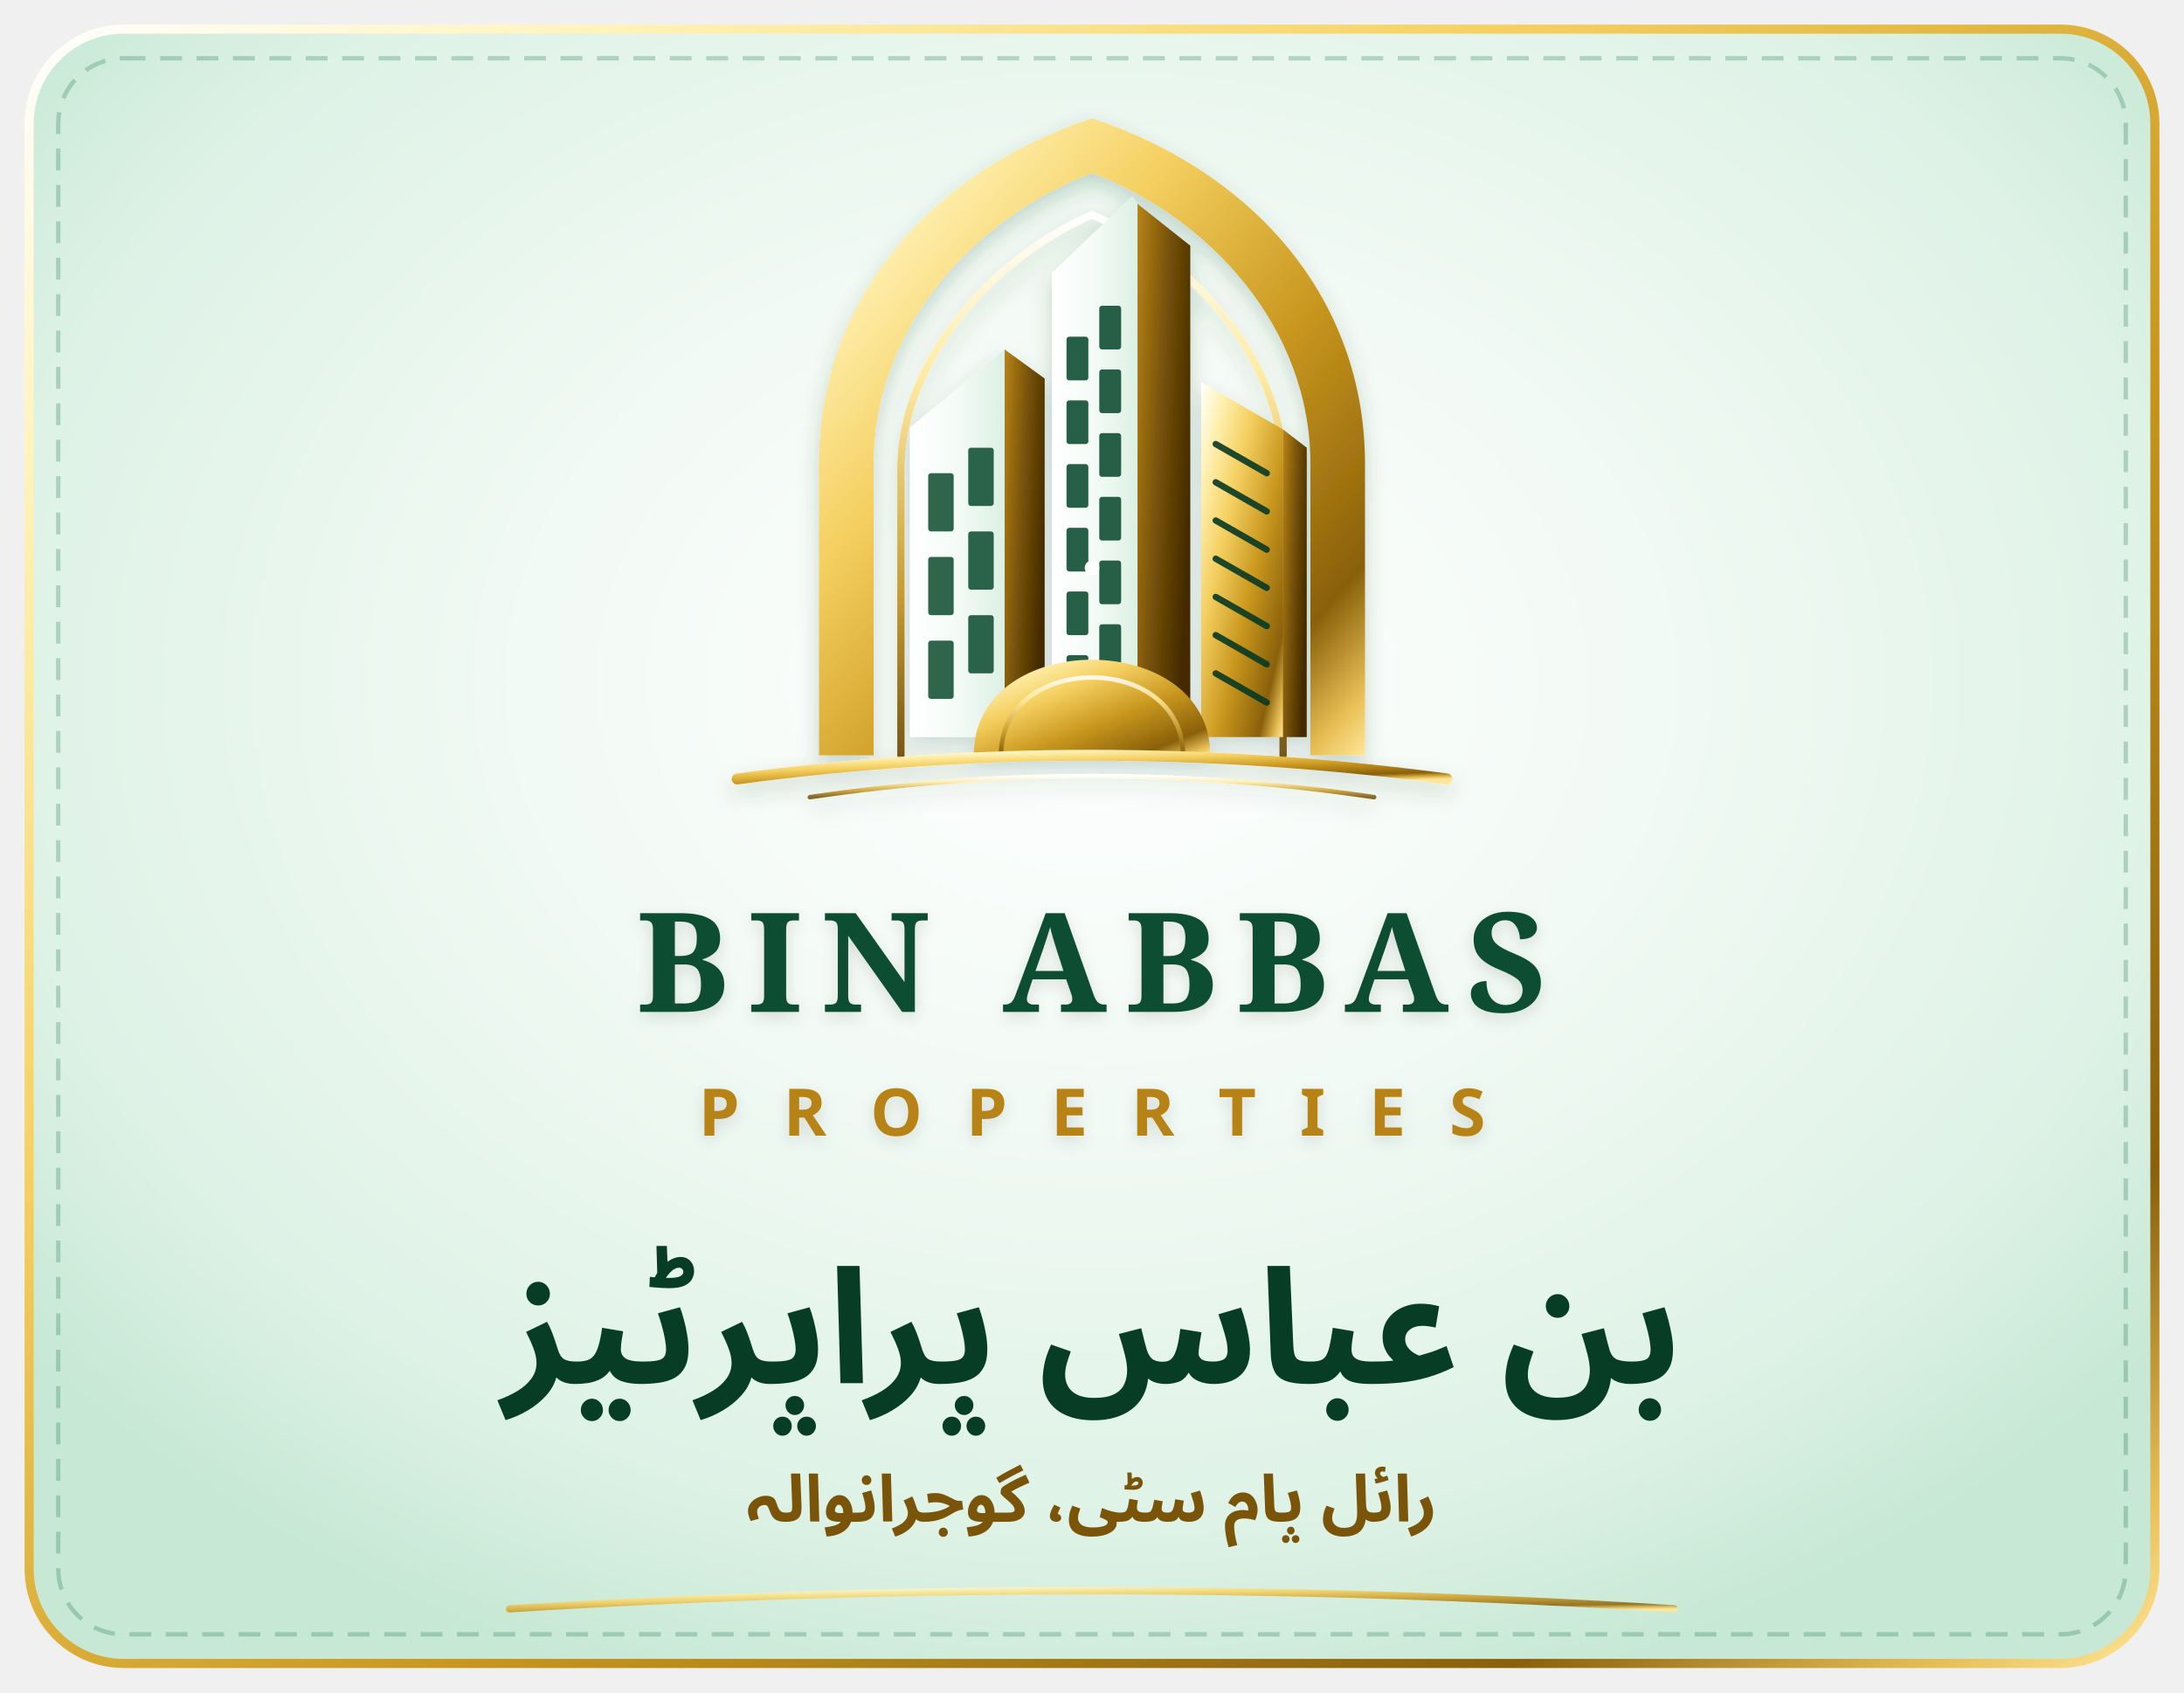
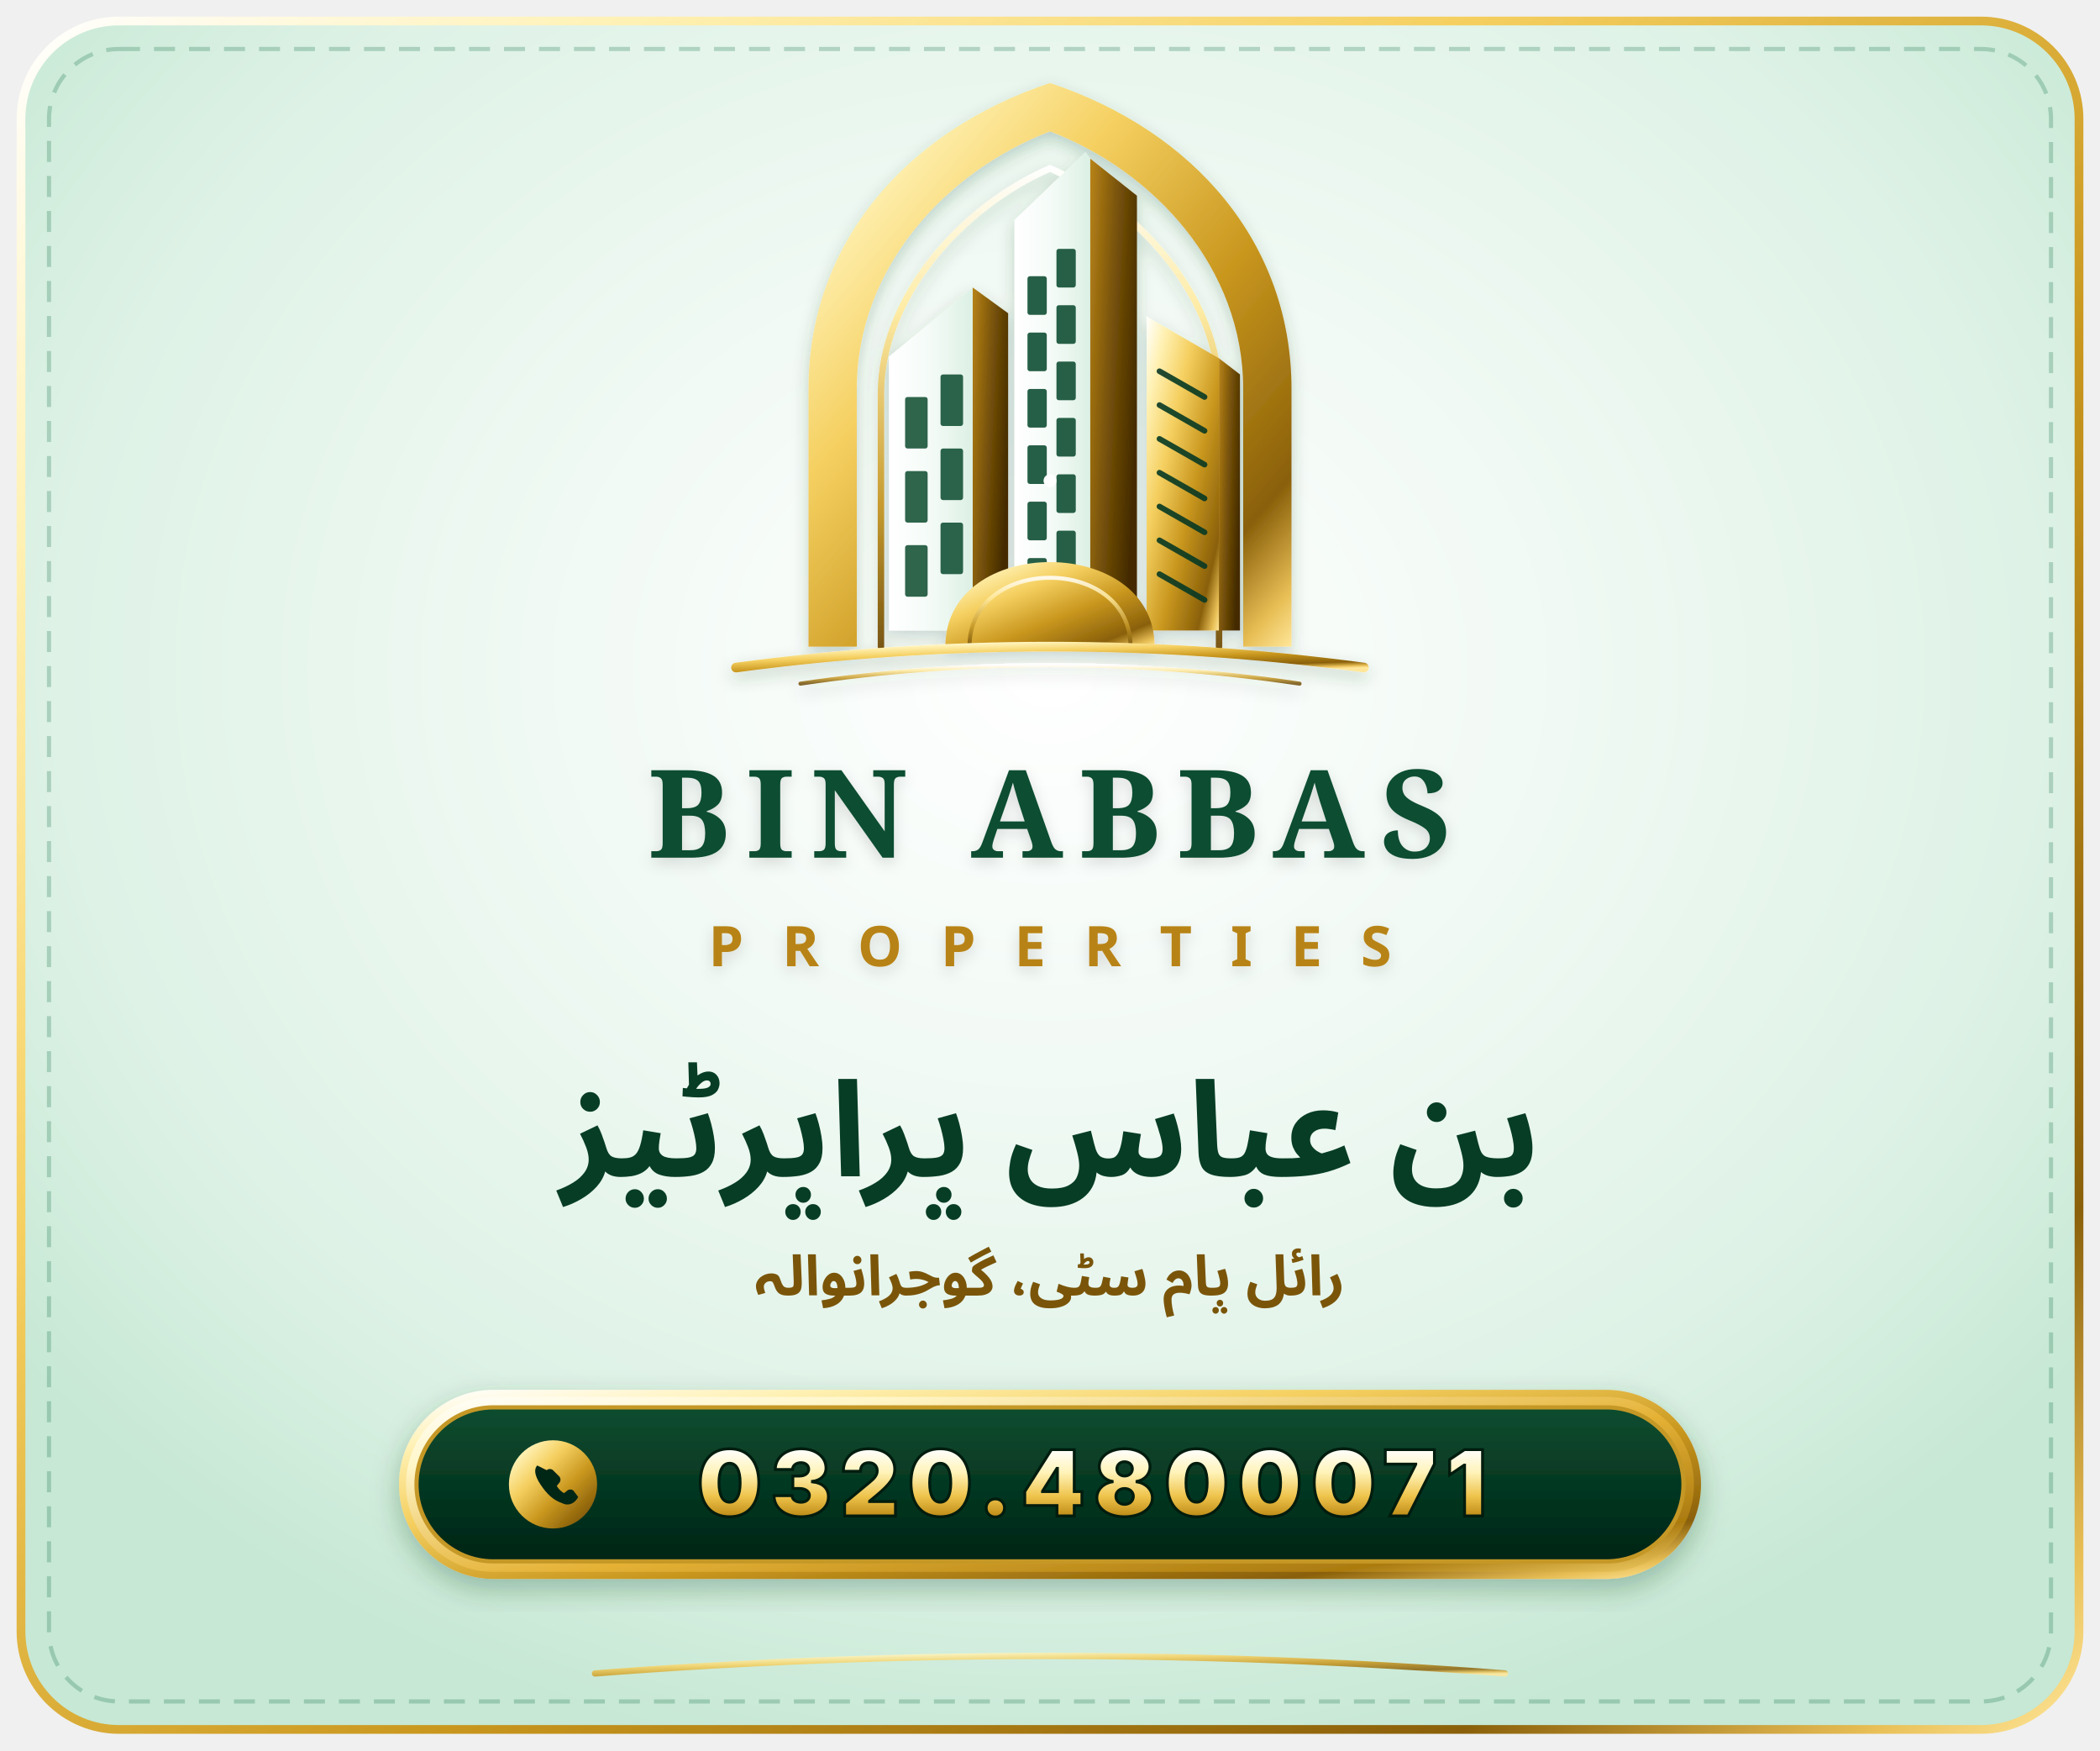
- <svg xmlns="http://www.w3.org/2000/svg" viewBox="0 0 600 465" width="600" height="465">
+ <svg xmlns="http://www.w3.org/2000/svg" viewBox="0 0 600 500" width="600" height="500">
  <defs>
-     <radialGradient id="logoBgRadial" cx="50%" cy="40%" r="65%">
+     <radialGradient id="logoBgRadial" cx="50%" cy="38%" r="65%">
      <stop offset="0%" stop-color="#ffffff" />
-       <stop offset="40%" stop-color="#f2faf5" />
-       <stop offset="80%" stop-color="#def2e6" />
+       <stop offset="35%" stop-color="#f2faf5" />
+       <stop offset="75%" stop-color="#def2e6" />
      <stop offset="100%" stop-color="#c6e8d4" />
    </radialGradient>
    <linearGradient id="hdGold3D" x1="0%" y1="0%" x2="100%" y2="100%">
      <stop offset="0%" stop-color="#ffffff" />
      <stop offset="15%" stop-color="#fff1b3" />
      <stop offset="35%" stop-color="#f5d061" />
      <stop offset="60%" stop-color="#c9971e" />
      <stop offset="85%" stop-color="#8a600a" />
      <stop offset="95%" stop-color="#e8bf56" />
      <stop offset="100%" stop-color="#ffe699" />
    </linearGradient>
    <linearGradient id="hdGoldBevel" x1="0%" y1="0%" x2="0%" y2="100%">
      <stop offset="0%" stop-color="#ffffff" />
      <stop offset="30%" stop-color="#ffea9f" />
      <stop offset="70%" stop-color="#c59828" />
      <stop offset="100%" stop-color="#734f07" />
    </linearGradient>
    <linearGradient id="hdBldgFront" x1="0%" y1="0%" x2="100%" y2="0%">
      <stop offset="0%" stop-color="#ffffff" />
      <stop offset="50%" stop-color="#f4fbf7" />
      <stop offset="100%" stop-color="#dcf0e4" />
    </linearGradient>
    <linearGradient id="hdGoldSide" x1="0%" y1="0%" x2="100%" y2="50%">
      <stop offset="0%" stop-color="#b88318" />
      <stop offset="50%" stop-color="#785308" />
      <stop offset="100%" stop-color="#452c02" />
    </linearGradient>
+     <linearGradient id="phoneBadge3DGrad" x1="0%" y1="0%" x2="100%" y2="100%">
+       <stop offset="0%" stop-color="#ffffff" />
+       <stop offset="20%" stop-color="#fff6c8" />
+       <stop offset="55%" stop-color="#e5b236" />
+       <stop offset="85%" stop-color="#ab7b10" />
+       <stop offset="100%" stop-color="#f8d66e" />
+     </linearGradient>
+     <linearGradient id="phoneBadgeInnerGrad" x1="0%" y1="0%" x2="0%" y2="100%">
+       <stop offset="0%" stop-color="#0a4d30" />
+       <stop offset="50%" stop-color="#063822" />
+       <stop offset="100%" stop-color="#032415" />
+     </linearGradient>
+     <linearGradient id="phoneGoldTextGrad" x1="0%" y1="0%" x2="0%" y2="100%">
+       <stop offset="0%" stop-color="#ffffff" />
+       <stop offset="35%" stop-color="#fff3b8" />
+       <stop offset="70%" stop-color="#eec34b" />
+       <stop offset="100%" stop-color="#bc8a15" />
+     </linearGradient>
    <filter id="hdDropShadow" x="-20%" y="-20%" width="140%" height="140%">
-       <feDropShadow dx="0" dy="5" stdDeviation="6" flood-color="#0a4328" flood-opacity="0.2" />
+       <feDropShadow dx="0" dy="4" stdDeviation="5" flood-color="#0a4328" flood-opacity="0.22" />
    </filter>
    <filter id="hdTextShadow" x="-20%" y="-20%" width="140%" height="140%">
-       <feDropShadow dx="0" dy="1.5" stdDeviation="2" flood-color="#000000" flood-opacity="0.12" />
+       <feDropShadow dx="0" dy="1.5" stdDeviation="2" flood-color="#000000" flood-opacity="0.14" />
+     </filter>
+     <filter id="phoneBadgeGlow" x="-20%" y="-20%" width="140%" height="140%">
+       <feDropShadow dx="0" dy="3" stdDeviation="4" flood-color="#0a3d24" flood-opacity="0.3" />
    </filter>
  </defs>
-   <rect x="8" y="8" width="584" height="449" rx="26" fill="url(#logoBgRadial)" stroke="url(#hdGold3D)" stroke-width="2.5" />
-   <rect x="16" y="16" width="568" height="433" rx="18" fill="none" stroke="#0e6d42" stroke-width="1.2" opacity="0.25" stroke-dasharray="6 4" />
-   <g filter="url(#hdDropShadow)" transform="translate(300, 135) scale(0.50)">
+   <rect x="6" y="6" width="588" height="488" rx="28" fill="url(#logoBgRadial)" stroke="url(#hdGold3D)" stroke-width="2.5" />
+   <rect x="14" y="14" width="572" height="472" rx="20" fill="none" stroke="#0e6d42" stroke-width="1.2" opacity="0.25" stroke-dasharray="6 4" />
+   <g filter="url(#hdDropShadow)" transform="translate(300, 118) scale(0.46)">
    <path d="M -150 145 V -15 C -150 -105, -90 -175, 0 -205 C 90 -175, 150 -105, 150 -15 V 145 L 120 145 V -15 C 120 -90, 65 -150, 0 -175 C -65 -150, -120 -90, -120 -15 V 145 Z" fill="url(#hdGold3D)" />
    <path d="M -105 145 V -12 C -105 -72, -55 -128, 0 -152 C 55 -128, 105 -72, 105 -12 V 145" fill="none" stroke="url(#hdGoldBevel)" stroke-width="4" stroke-linecap="round" opacity="0.95" />
    <polygon points="-100,135 -100,-35 -48,-78 -48,135" fill="url(#hdBldgFront)" />
    <polygon points="-48,-78 -26,-62 -26,135 -48,135" fill="url(#hdGoldSide)" />
    <g fill="#0b4a2e" opacity="0.85">
      <rect x="-90" y="-10" width="14" height="32" rx="1.5" />
      <rect x="-90" y="36" width="14" height="32" rx="1.5" />
      <rect x="-90" y="82" width="14" height="32" rx="1.5" />
      <rect x="-68" y="-24" width="14" height="32" rx="1.5" />
      <rect x="-68" y="22" width="14" height="32" rx="1.5" />
      <rect x="-68" y="68" width="14" height="32" rx="1.5" />
    </g>
    <polygon points="-22,135 -22,-120 22,-162 25,-158 25,135" fill="url(#hdBldgFront)" />
    <polygon points="25,-158 54,-135 54,135 25,135" fill="url(#hdGoldSide)" />
    <g fill="#0b4a2e" opacity="0.88">
      <rect x="-14" y="-85" width="12" height="24" rx="1.5" />
      <rect x="-14" y="-50" width="12" height="24" rx="1.5" />
      <rect x="-14" y="-15" width="12" height="24" rx="1.5" />
      <rect x="-14" y="20" width="12" height="24" rx="1.5" />
      <rect x="-14" y="55" width="12" height="24" rx="1.5" />
      <rect x="-14" y="90" width="12" height="24" rx="1.5" />
      <rect x="4" y="-102" width="12" height="24" rx="1.5" />
      <rect x="4" y="-67" width="12" height="24" rx="1.5" />
      <rect x="4" y="-32" width="12" height="24" rx="1.5" />
      <rect x="4" y="3" width="12" height="24" rx="1.5" />
      <rect x="4" y="38" width="12" height="24" rx="1.5" />
      <rect x="4" y="73" width="12" height="24" rx="1.5" />
    </g>
    <polygon points="60,135 60,-60 105,-34 105,135" fill="url(#hdGold3D)" />
    <polygon points="105,-34 118,-24 118,135 105,135" fill="url(#hdGoldSide)" />
    <g stroke="#083823" stroke-width="3.5" stroke-linecap="round" opacity="0.9">
      <line x1="68" y1="-26" x2="96" y2="-10" />
      <line x1="68" y1="-5" x2="96" y2="11" />
      <line x1="68" y1="16" x2="96" y2="32" />
      <line x1="68" y1="37" x2="96" y2="53" />
      <line x1="68" y1="58" x2="96" y2="74" />
      <line x1="68" y1="79" x2="96" y2="95" />
      <line x1="68" y1="100" x2="96" y2="116" />
    </g>
    <path d="M -65 145 C -65 75, 65 75, 65 145 Z" fill="url(#hdGold3D)" />
    <path d="M -50 145 C -50 88, 50 88, 50 145 Z" fill="none" stroke="url(#hdGoldBevel)" stroke-width="2.5" opacity="0.85" />
    <path d="M 0 75 V 46" stroke="url(#hdGold3D)" stroke-width="4.5" stroke-linecap="round" />
    <circle cx="0" cy="42" r="4" fill="#ffffff" />
    <path d="M -195 158 Q 0 132 195 158" fill="none" stroke="url(#hdGold3D)" stroke-width="6" stroke-linecap="round" />
    <path d="M -155 168 Q 0 145 155 168" fill="none" stroke="url(#hdGoldBevel)" stroke-width="2.5" stroke-linecap="round" opacity="0.85" />
  </g>
  <g filter="url(#hdTextShadow)">
-     <text x="300" y="278" text-anchor="middle" font-family="'Cinzel', 'Trajan Pro', 'Georgia', serif" font-size="38" font-weight="900" letter-spacing="5" fill="#0a4d30">
+     <text x="300" y="245" text-anchor="middle" font-family="'Cinzel', 'Trajan Pro', 'Georgia', serif" font-size="35" font-weight="900" letter-spacing="4.5" fill="#0a4d30">
      BIN ABBAS
    </text>
-     <text x="300" y="312" text-anchor="middle" font-family="'Segoe UI', -apple-system, sans-serif" font-size="18" font-weight="800" letter-spacing="12" fill="#b88318">
+     <text x="300" y="276" text-anchor="middle" font-family="'Segoe UI', -apple-system, sans-serif" font-size="16" font-weight="800" letter-spacing="11" fill="#b88318">
      PROPERTIES
    </text>
  </g>
-   <text x="300" y="380" text-anchor="middle" font-family="'Noto Sans Arabic', 'Jameel Noori Nastaleeq', serif" font-size="44" font-weight="900" fill="#073d25" direction="rtl">
+   <text x="300" y="336" text-anchor="middle" font-family="'Noto Sans Arabic', 'Jameel Noori Nastaleeq', serif" font-size="38" font-weight="900" fill="#073d25" direction="rtl">
    بن عباس پراپرٹیز
  </text>
-   <text x="300" y="418" text-anchor="middle" font-family="'Noto Sans Arabic', sans-serif" font-size="18" font-weight="bold" fill="#7a5509" direction="rtl">
+   <text x="300" y="370" text-anchor="middle" font-family="'Noto Sans Arabic', sans-serif" font-size="16" font-weight="bold" fill="#7a5509" direction="rtl">
    رائل پام سٹی، گوجرانوالہ
  </text>
-   <path d="M 140 442 Q 300 432 460 442" fill="none" stroke="url(#hdGold3D)" stroke-width="2" opacity="0.85" stroke-linecap="round" />
+   <g filter="url(#phoneBadgeGlow)" transform="translate(300, 424)">
+     <rect x="-185" y="-26" width="370" height="52" rx="26" fill="url(#phoneBadge3DGrad)" stroke="url(#hdGold3D)" stroke-width="2" />
+     <rect x="-181" y="-22" width="362" height="44" rx="22" fill="url(#phoneBadgeInnerGrad)" stroke="#c59828" stroke-width="1.2" />
+     <g transform="translate(-142, 0) scale(0.9)">
+       <circle cx="0" cy="0" r="14" fill="url(#hdGold3D)" />
+       <path d="M -5 -6 C -6 -5, -6 -3, -4 0 C -2 3, 0 5, 3 6 C 5 7, 7 6, 8 4 L 6.5 2 C 6 1.5, 5 1.5, 4.5 2 L 3.5 2.8 C 2.5 2.2, 1.8 1.5, 1.2 0.5 L 2 -0.5 C 2.5 -1, 2.5 -2, 2 -2.5 L 0 -4.5 C -0.5 -5, -1.5 -5, -2 -4.5 Z" fill="#042617" />
+     </g>
+     <text x="12" y="9" text-anchor="middle" font-family="'Trebuchet MS', 'Arial Black', -apple-system, sans-serif" font-size="26" font-weight="900" letter-spacing="2.5" fill="url(#phoneGoldTextGrad)" stroke="#021a0f" stroke-width="0.8">
+       0320.4800071
+     </text>
+   </g>
+   <path d="M 170 478 Q 300 468 430 478" fill="none" stroke="url(#hdGold3D)" stroke-width="1.8" opacity="0.85" stroke-linecap="round" />
</svg>
